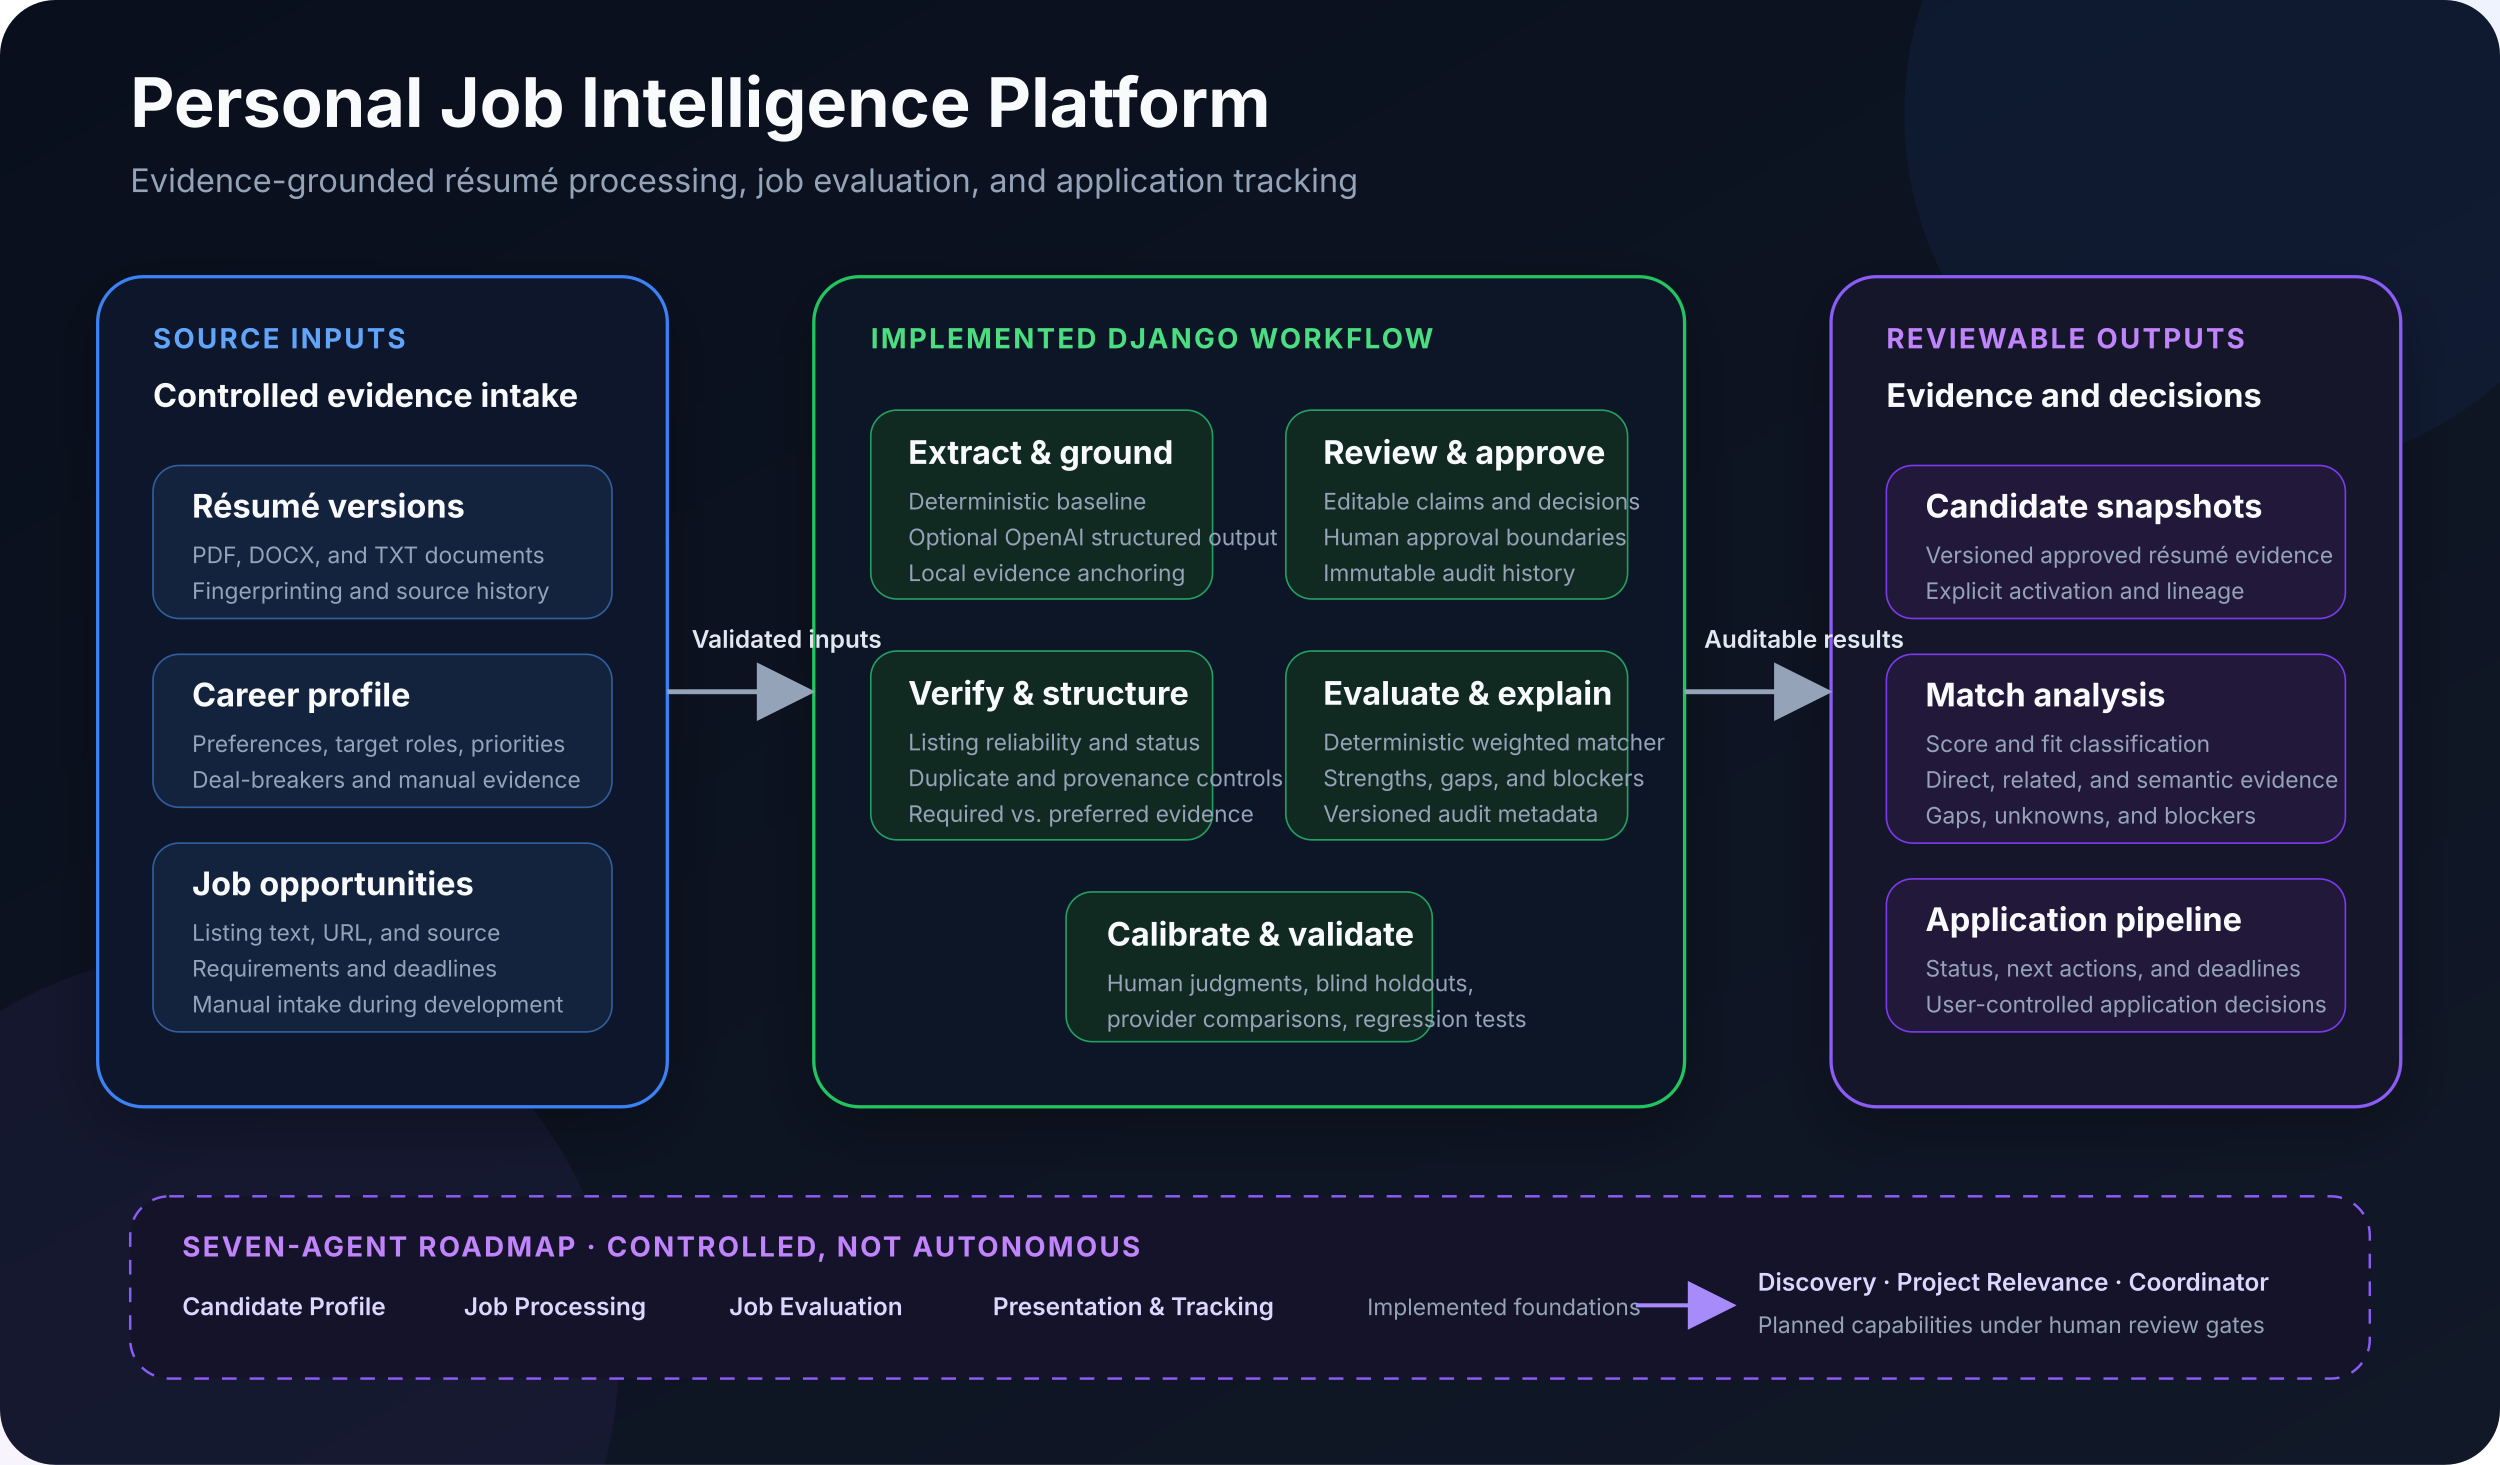
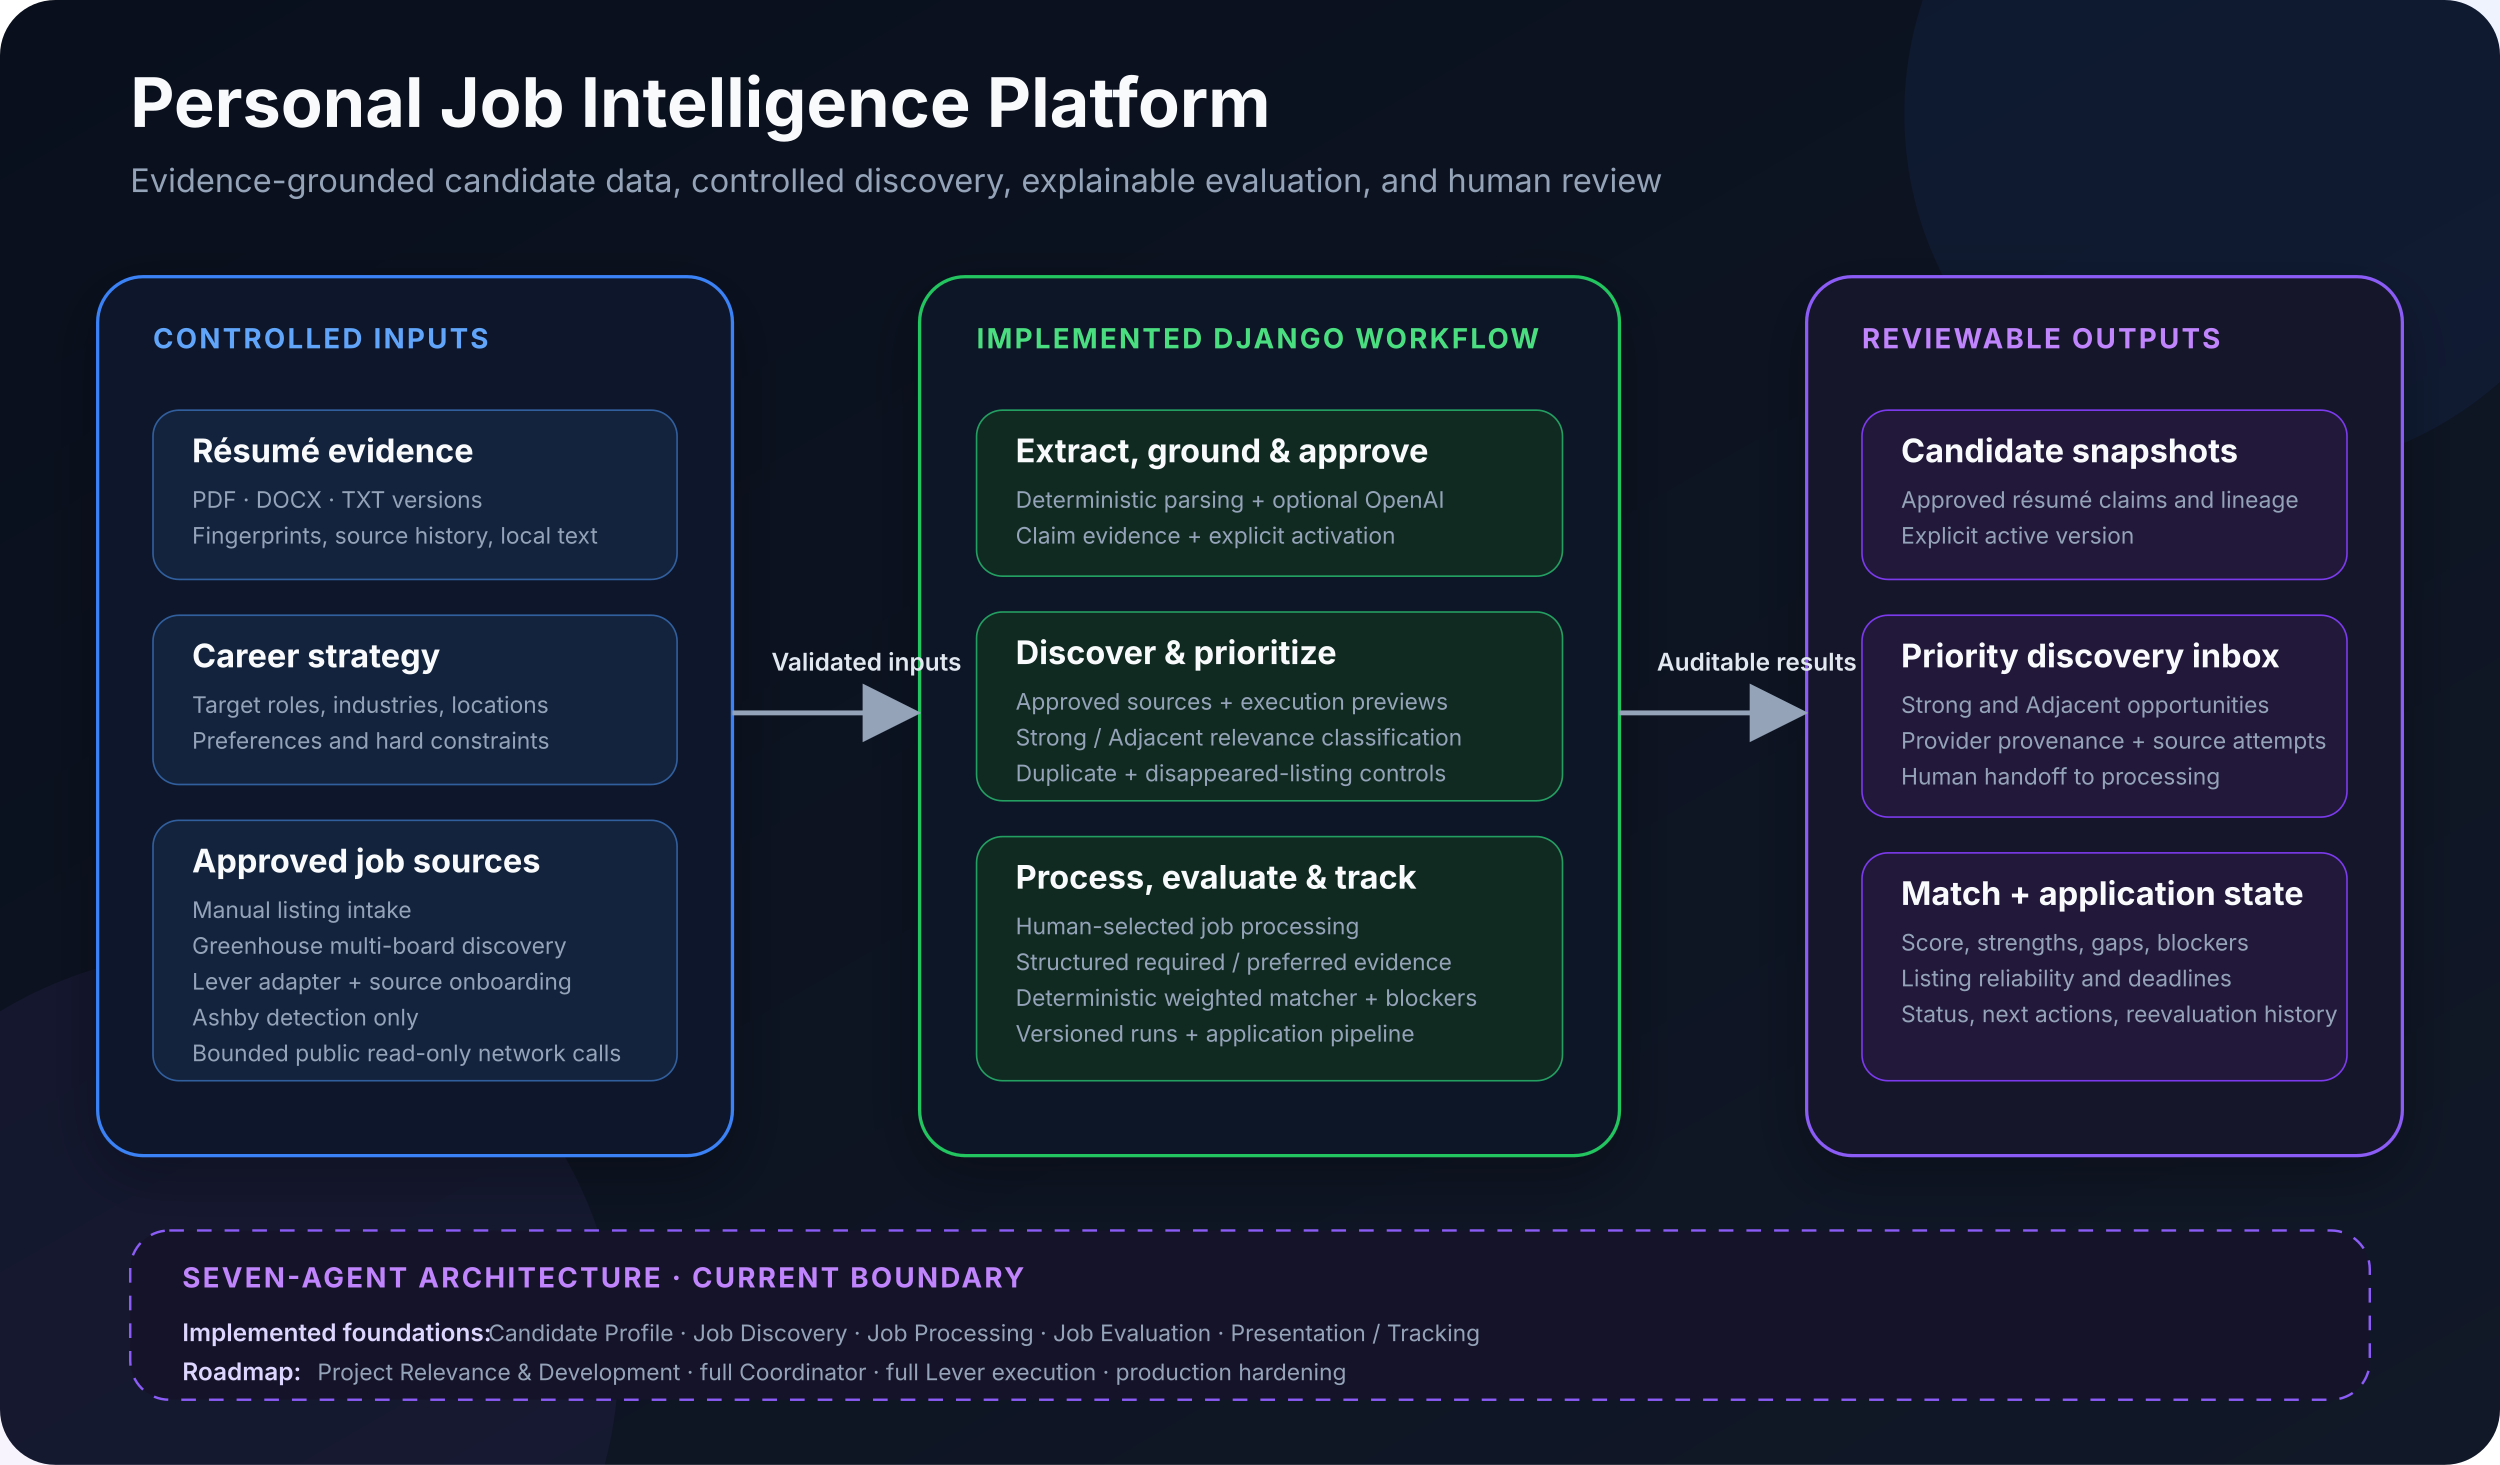
<svg xmlns="http://www.w3.org/2000/svg" width="1536" height="900" viewBox="0 0 1536 900" role="img" aria-labelledby="title desc">
  <defs>
    <linearGradient id="bg" x1="0" y1="0" x2="1" y2="1">
      <stop offset="0" stop-color="#090f1c" />
      <stop offset="1" stop-color="#111827" />
    </linearGradient>
    <filter id="shadow" x="-20%" y="-20%" width="140%" height="140%">
      <feDropShadow dx="0" dy="12" stdDeviation="18" flood-color="#000" flood-opacity="0.28" />
    </filter>
    <marker id="arrow" markerWidth="12" markerHeight="12" refX="10" refY="6" orient="auto" markerUnits="strokeWidth">
      <path d="M0,0 L12,6 L0,12 z" fill="#94a3b8" />
    </marker>
-     <marker id="roadmapArrow" markerWidth="12" markerHeight="12" refX="10" refY="6" orient="auto" markerUnits="strokeWidth">
-       <path d="M0,0 L12,6 L0,12 z" fill="#a78bfa" />
-     </marker>
    <style>
      .title { font: 700 42px Inter, ui-sans-serif, system-ui, sans-serif; fill: #f8fafc; }
      .subtitle { font: 400 20px Inter, ui-sans-serif, system-ui, sans-serif; fill: #94a3b8; }
      .section { font: 700 17px Inter, ui-sans-serif, system-ui, sans-serif; letter-spacing: 1.4px; }
      .boxTitle { font: 700 20px Inter, ui-sans-serif, system-ui, sans-serif; fill: #f8fafc; }
-       .body { font: 400 16px Inter, ui-sans-serif, system-ui, sans-serif; fill: #cbd5e1; }
      .small { font: 400 14px Inter, ui-sans-serif, system-ui, sans-serif; fill: #94a3b8; }
      .flow { font: 600 15px Inter, ui-sans-serif, system-ui, sans-serif; fill: #e2e8f0; }
      .roadmap { font: 600 15px Inter, ui-sans-serif, system-ui, sans-serif; fill: #ddd6fe; }
    </style>
  </defs>
  <rect width="1536" height="900" rx="34" fill="url(#bg)" />
  <circle cx="1390" cy="70" r="220" fill="#2563eb" opacity="0.08" />
  <circle cx="130" cy="835" r="250" fill="#8b5cf6" opacity="0.07" />
  <text x="80" y="78" class="title">Personal Job Intelligence Platform</text>
-   <text x="80" y="118" class="subtitle">Evidence-grounded résumé processing, job evaluation, and application tracking</text>
+   <text x="80" y="118" class="subtitle">Evidence-grounded candidate data, controlled discovery, explainable evaluation, and human review</text>
  <g filter="url(#shadow)">
-     <rect x="60" y="170" width="350" height="510" rx="28" fill="#0f172a" stroke="#3b82f6" stroke-width="2" />
+     <rect x="60" y="170" width="390" height="540" rx="28" fill="#0f172a" stroke="#3b82f6" stroke-width="2" />
  </g>
-   <text x="94" y="214" class="section" fill="#60a5fa">SOURCE INPUTS</text>
-   <text x="94" y="250" class="boxTitle">Controlled evidence intake</text>
-   <rect x="94" y="286" width="282" height="94" rx="16" fill="#13233d" stroke="#315f9e" />
-   <text x="118" y="318" class="boxTitle">Résumé versions</text>
-   <text x="118" y="346" class="small">PDF, DOCX, and TXT documents</text>
-   <text x="118" y="368" class="small">Fingerprinting and source history</text>
-   <rect x="94" y="402" width="282" height="94" rx="16" fill="#13233d" stroke="#315f9e" />
-   <text x="118" y="434" class="boxTitle">Career profile</text>
-   <text x="118" y="462" class="small">Preferences, target roles, priorities</text>
-   <text x="118" y="484" class="small">Deal-breakers and manual evidence</text>
-   <rect x="94" y="518" width="282" height="116" rx="16" fill="#13233d" stroke="#315f9e" />
-   <text x="118" y="550" class="boxTitle">Job opportunities</text>
-   <text x="118" y="578" class="small">Listing text, URL, and source</text>
-   <text x="118" y="600" class="small">Requirements and deadlines</text>
-   <text x="118" y="622" class="small">Manual intake during development</text>
+   <text x="94" y="214" class="section" fill="#60a5fa">CONTROLLED INPUTS</text>
+   <rect x="94" y="252" width="322" height="104" rx="16" fill="#13233d" stroke="#315f9e" />
+   <text x="118" y="284" class="boxTitle">Résumé evidence</text>
+   <text x="118" y="312" class="small">PDF · DOCX · TXT versions</text>
+   <text x="118" y="334" class="small">Fingerprints, source history, local text</text>
+   <rect x="94" y="378" width="322" height="104" rx="16" fill="#13233d" stroke="#315f9e" />
+   <text x="118" y="410" class="boxTitle">Career strategy</text>
+   <text x="118" y="438" class="small">Target roles, industries, locations</text>
+   <text x="118" y="460" class="small">Preferences and hard constraints</text>
+   <rect x="94" y="504" width="322" height="160" rx="16" fill="#13233d" stroke="#315f9e" />
+   <text x="118" y="536" class="boxTitle">Approved job sources</text>
+   <text x="118" y="564" class="small">Manual listing intake</text>
+   <text x="118" y="586" class="small">Greenhouse multi-board discovery</text>
+   <text x="118" y="608" class="small">Lever adapter + source onboarding</text>
+   <text x="118" y="630" class="small">Ashby detection only</text>
+   <text x="118" y="652" class="small">Bounded public read-only network calls</text>
  <g filter="url(#shadow)">
-     <rect x="500" y="170" width="535" height="510" rx="28" fill="#111827" stroke="#22c55e" stroke-width="2" />
+     <rect x="565" y="170" width="430" height="540" rx="28" fill="#111827" stroke="#22c55e" stroke-width="2" />
  </g>
-   <text x="535" y="214" class="section" fill="#4ade80">IMPLEMENTED DJANGO WORKFLOW</text>
-   <rect x="535" y="252" width="210" height="116" rx="16" fill="#102a22" stroke="#249f62" />
-   <text x="558" y="285" class="boxTitle">Extract &amp; ground</text>
-   <text x="558" y="313" class="small">Deterministic baseline</text>
-   <text x="558" y="335" class="small">Optional OpenAI structured output</text>
-   <text x="558" y="357" class="small">Local evidence anchoring</text>
-   <rect x="790" y="252" width="210" height="116" rx="16" fill="#102a22" stroke="#249f62" />
-   <text x="813" y="285" class="boxTitle">Review &amp; approve</text>
-   <text x="813" y="313" class="small">Editable claims and decisions</text>
-   <text x="813" y="335" class="small">Human approval boundaries</text>
-   <text x="813" y="357" class="small">Immutable audit history</text>
-   <rect x="535" y="400" width="210" height="116" rx="16" fill="#102a22" stroke="#249f62" />
-   <text x="558" y="433" class="boxTitle">Verify &amp; structure</text>
-   <text x="558" y="461" class="small">Listing reliability and status</text>
-   <text x="558" y="483" class="small">Duplicate and provenance controls</text>
-   <text x="558" y="505" class="small">Required vs. preferred evidence</text>
-   <rect x="790" y="400" width="210" height="116" rx="16" fill="#102a22" stroke="#249f62" />
-   <text x="813" y="433" class="boxTitle">Evaluate &amp; explain</text>
-   <text x="813" y="461" class="small">Deterministic weighted matcher</text>
-   <text x="813" y="483" class="small">Strengths, gaps, and blockers</text>
-   <text x="813" y="505" class="small">Versioned audit metadata</text>
-   <rect x="655" y="548" width="225" height="92" rx="16" fill="#102a22" stroke="#249f62" />
-   <text x="680" y="581" class="boxTitle">Calibrate &amp; validate</text>
-   <text x="680" y="609" class="small">Human judgments, blind holdouts,</text>
-   <text x="680" y="631" class="small">provider comparisons, regression tests</text>
-   <line x1="410" y1="425" x2="495" y2="425" stroke="#94a3b8" stroke-width="3" marker-end="url(#arrow)" />
-   <text x="425" y="398" class="flow">Validated inputs</text>
+   <text x="600" y="214" class="section" fill="#4ade80">IMPLEMENTED DJANGO WORKFLOW</text>
+   <rect x="600" y="252" width="360" height="102" rx="16" fill="#102a22" stroke="#249f62" />
+   <text x="624" y="284" class="boxTitle">Extract, ground &amp; approve</text>
+   <text x="624" y="312" class="small">Deterministic parsing + optional OpenAI</text>
+   <text x="624" y="334" class="small">Claim evidence + explicit activation</text>
+   <rect x="600" y="376" width="360" height="116" rx="16" fill="#102a22" stroke="#249f62" />
+   <text x="624" y="408" class="boxTitle">Discover &amp; prioritize</text>
+   <text x="624" y="436" class="small">Approved sources + execution previews</text>
+   <text x="624" y="458" class="small">Strong / Adjacent relevance classification</text>
+   <text x="624" y="480" class="small">Duplicate + disappeared-listing controls</text>
+   <rect x="600" y="514" width="360" height="150" rx="16" fill="#102a22" stroke="#249f62" />
+   <text x="624" y="546" class="boxTitle">Process, evaluate &amp; track</text>
+   <text x="624" y="574" class="small">Human-selected job processing</text>
+   <text x="624" y="596" class="small">Structured required / preferred evidence</text>
+   <text x="624" y="618" class="small">Deterministic weighted matcher + blockers</text>
+   <text x="624" y="640" class="small">Versioned runs + application pipeline</text>
  <g filter="url(#shadow)">
-     <rect x="1125" y="170" width="350" height="510" rx="28" fill="#17152a" stroke="#8b5cf6" stroke-width="2" />
+     <rect x="1110" y="170" width="366" height="540" rx="28" fill="#17152a" stroke="#8b5cf6" stroke-width="2" />
  </g>
-   <text x="1159" y="214" class="section" fill="#c084fc">REVIEWABLE OUTPUTS</text>
-   <text x="1159" y="250" class="boxTitle">Evidence and decisions</text>
-   <rect x="1159" y="286" width="282" height="94" rx="16" fill="#21183a" stroke="#7c3aed" />
-   <text x="1183" y="318" class="boxTitle">Candidate snapshots</text>
-   <text x="1183" y="346" class="small">Versioned approved résumé evidence</text>
-   <text x="1183" y="368" class="small">Explicit activation and lineage</text>
-   <rect x="1159" y="402" width="282" height="116" rx="16" fill="#21183a" stroke="#7c3aed" />
-   <text x="1183" y="434" class="boxTitle">Match analysis</text>
-   <text x="1183" y="462" class="small">Score and fit classification</text>
-   <text x="1183" y="484" class="small">Direct, related, and semantic evidence</text>
-   <text x="1183" y="506" class="small">Gaps, unknowns, and blockers</text>
-   <rect x="1159" y="540" width="282" height="94" rx="16" fill="#21183a" stroke="#7c3aed" />
-   <text x="1183" y="572" class="boxTitle">Application pipeline</text>
-   <text x="1183" y="600" class="small">Status, next actions, and deadlines</text>
-   <text x="1183" y="622" class="small">User-controlled application decisions</text>
-   <line x1="1035" y1="425" x2="1120" y2="425" stroke="#94a3b8" stroke-width="3" marker-end="url(#arrow)" />
-   <text x="1047" y="398" class="flow">Auditable results</text>
-   <rect x="80" y="735" width="1376" height="112" rx="24" fill="#151329" stroke="#8b5cf6" stroke-width="1.5" stroke-dasharray="9 8" />
-   <text x="112" y="772" class="section" fill="#c084fc">SEVEN-AGENT ROADMAP · CONTROLLED, NOT AUTONOMOUS</text>
-   <text x="112" y="808" class="roadmap">Candidate Profile</text>
-   <text x="285" y="808" class="roadmap">Job Processing</text>
-   <text x="448" y="808" class="roadmap">Job Evaluation</text>
-   <text x="610" y="808" class="roadmap">Presentation &amp; Tracking</text>
-   <text x="840" y="808" class="small">Implemented foundations</text>
-   <line x1="1005" y1="802" x2="1062" y2="802" stroke="#a78bfa" stroke-width="2.5" marker-end="url(#roadmapArrow)" />
-   <text x="1080" y="793" class="roadmap">Discovery · Project Relevance · Coordinator</text>
-   <text x="1080" y="819" class="small">Planned capabilities under human review gates</text>
+   <text x="1144" y="214" class="section" fill="#c084fc">REVIEWABLE OUTPUTS</text>
+   <rect x="1144" y="252" width="298" height="104" rx="16" fill="#21183a" stroke="#7c3aed" />
+   <text x="1168" y="284" class="boxTitle">Candidate snapshots</text>
+   <text x="1168" y="312" class="small">Approved résumé claims and lineage</text>
+   <text x="1168" y="334" class="small">Explicit active version</text>
+   <rect x="1144" y="378" width="298" height="124" rx="16" fill="#21183a" stroke="#7c3aed" />
+   <text x="1168" y="410" class="boxTitle">Priority discovery inbox</text>
+   <text x="1168" y="438" class="small">Strong and Adjacent opportunities</text>
+   <text x="1168" y="460" class="small">Provider provenance + source attempts</text>
+   <text x="1168" y="482" class="small">Human handoff to processing</text>
+   <rect x="1144" y="524" width="298" height="140" rx="16" fill="#21183a" stroke="#7c3aed" />
+   <text x="1168" y="556" class="boxTitle">Match + application state</text>
+   <text x="1168" y="584" class="small">Score, strengths, gaps, blockers</text>
+   <text x="1168" y="606" class="small">Listing reliability and deadlines</text>
+   <text x="1168" y="628" class="small">Status, next actions, reevaluation history</text>
+   <line x1="450" y1="438" x2="560" y2="438" stroke="#94a3b8" stroke-width="3" marker-end="url(#arrow)" />
+   <line x1="995" y1="438" x2="1105" y2="438" stroke="#94a3b8" stroke-width="3" marker-end="url(#arrow)" />
+   <text x="474" y="412" class="flow">Validated inputs</text>
+   <text x="1018" y="412" class="flow">Auditable results</text>
+   <rect x="80" y="756" width="1376" height="104" rx="24" fill="#151329" stroke="#8b5cf6" stroke-width="1.5" stroke-dasharray="9 8" />
+   <text x="112" y="791" class="section" fill="#c084fc">SEVEN-AGENT ARCHITECTURE · CURRENT BOUNDARY</text>
+   <text x="112" y="824" class="roadmap">Implemented foundations:</text>
+   <text x="300" y="824" class="small">Candidate Profile · Job Discovery · Job Processing · Job Evaluation · Presentation / Tracking</text>
+   <text x="112" y="848" class="roadmap">Roadmap:</text>
+   <text x="195" y="848" class="small">Project Relevance &amp; Development · full Coordinator · full Lever execution · production hardening</text>
</svg>
